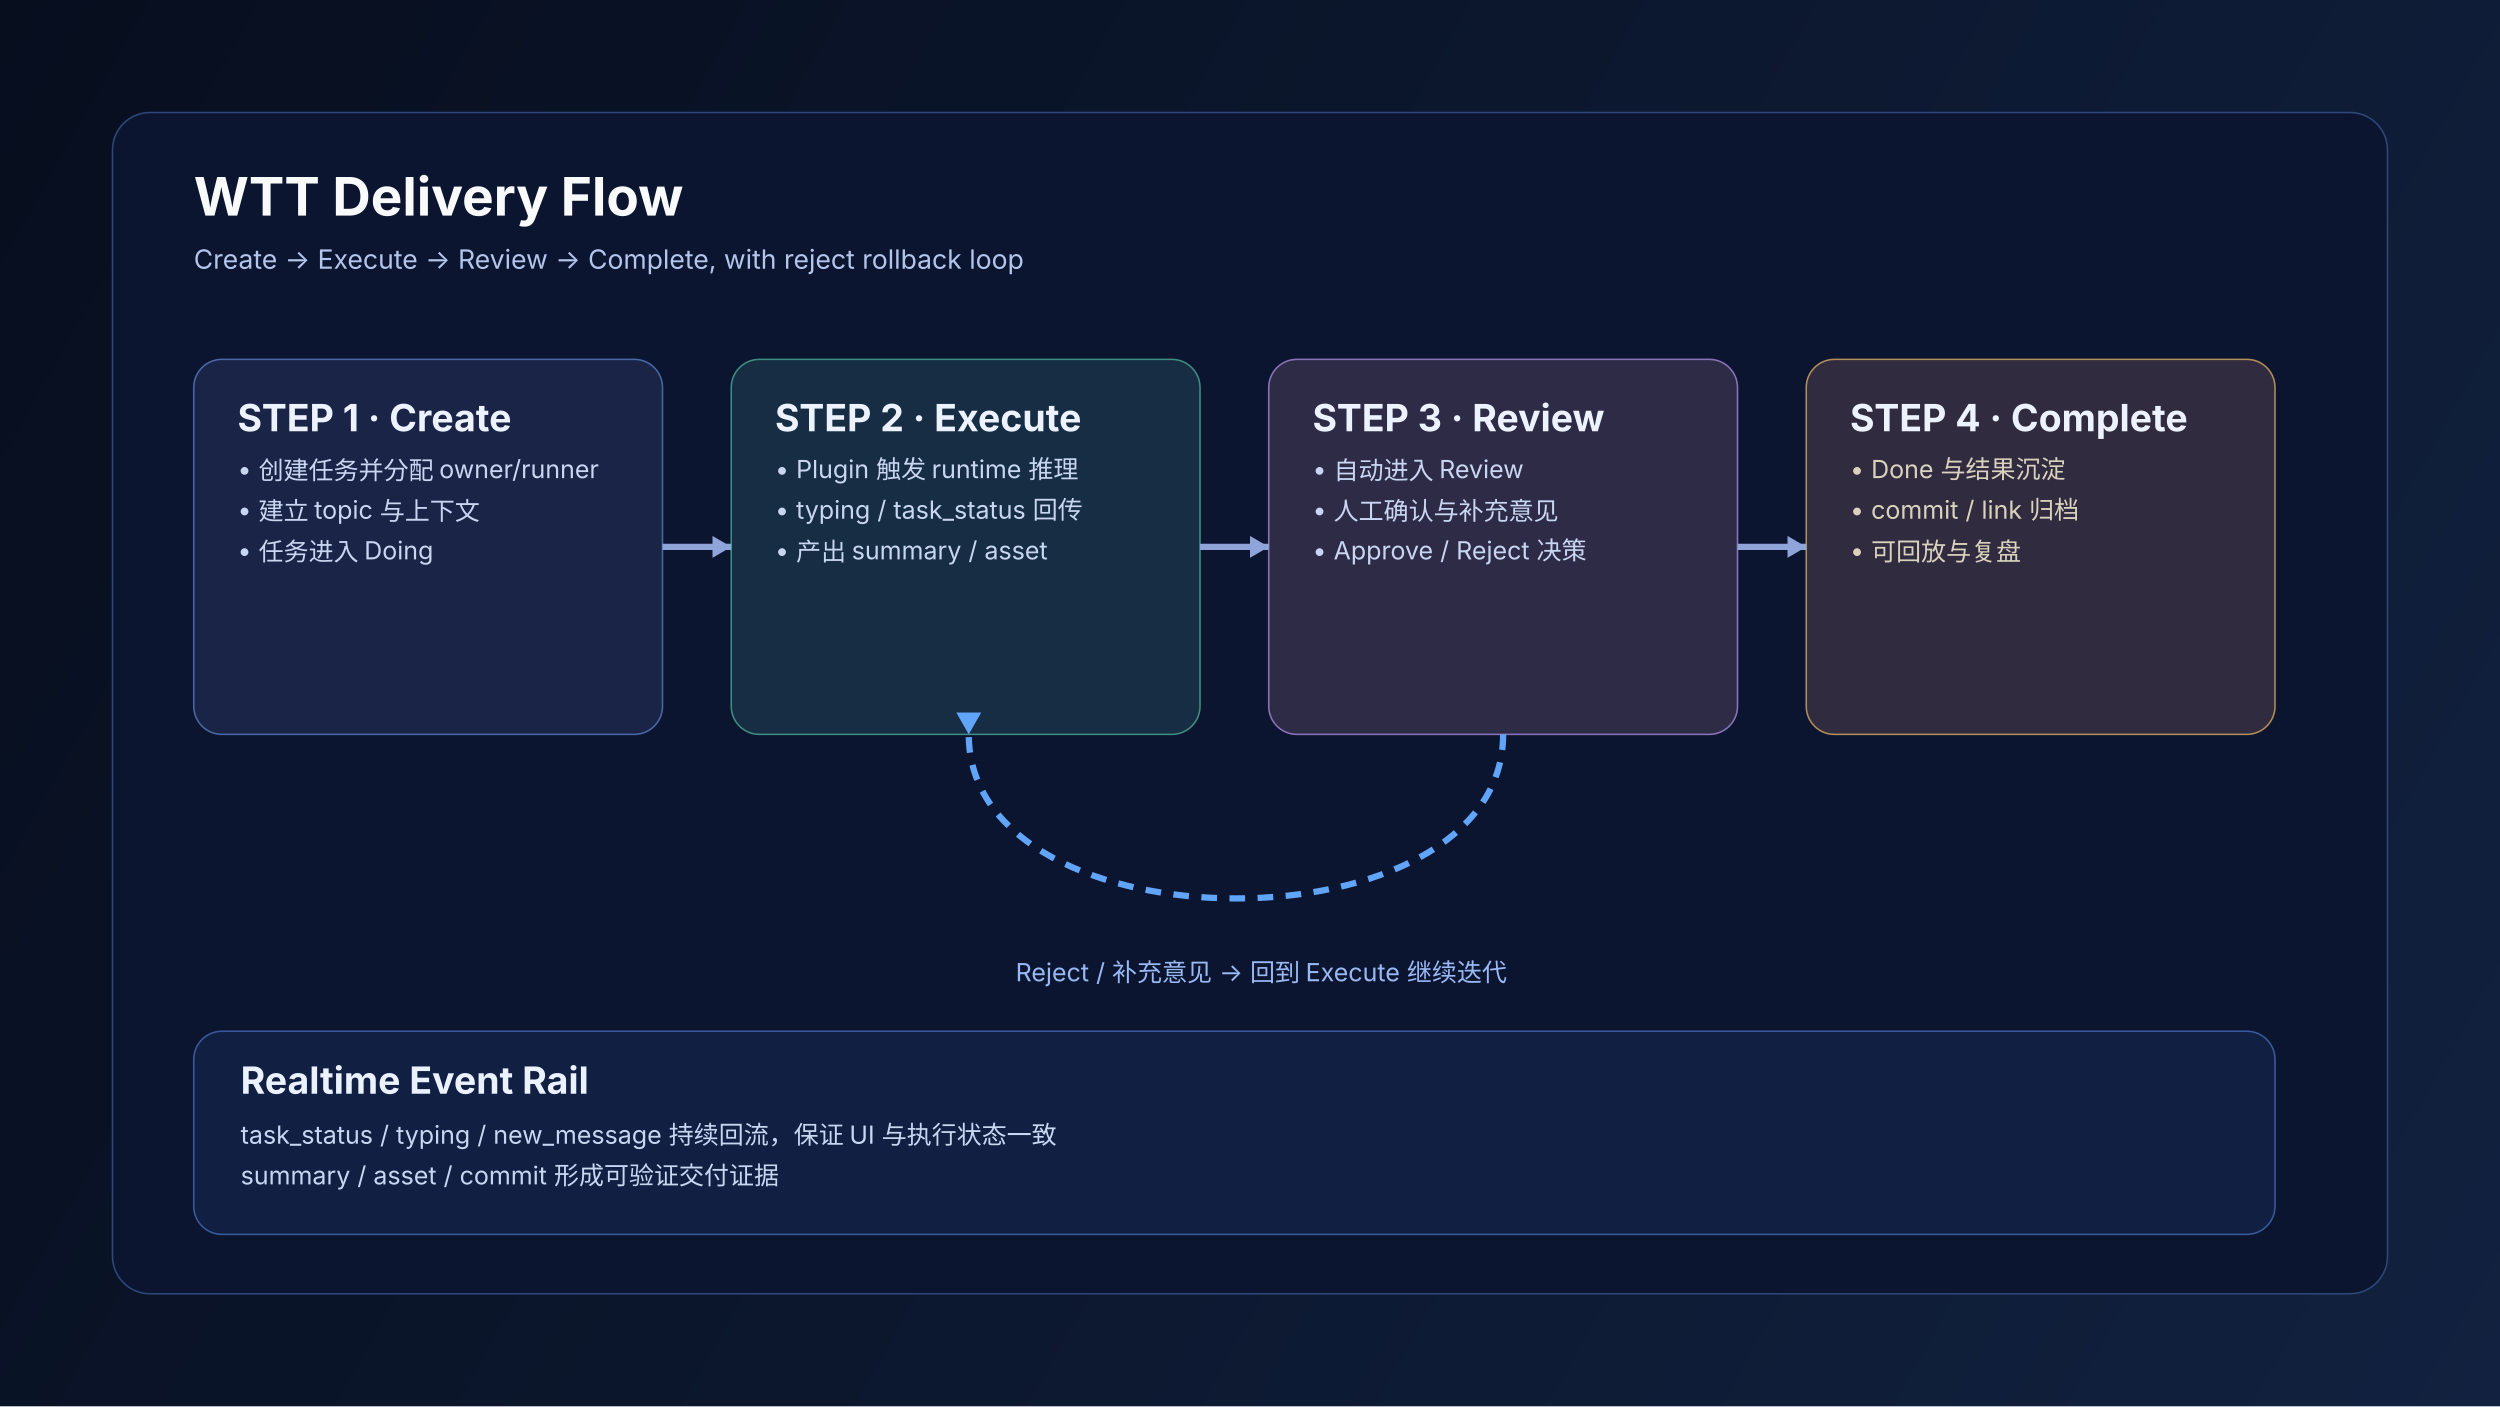
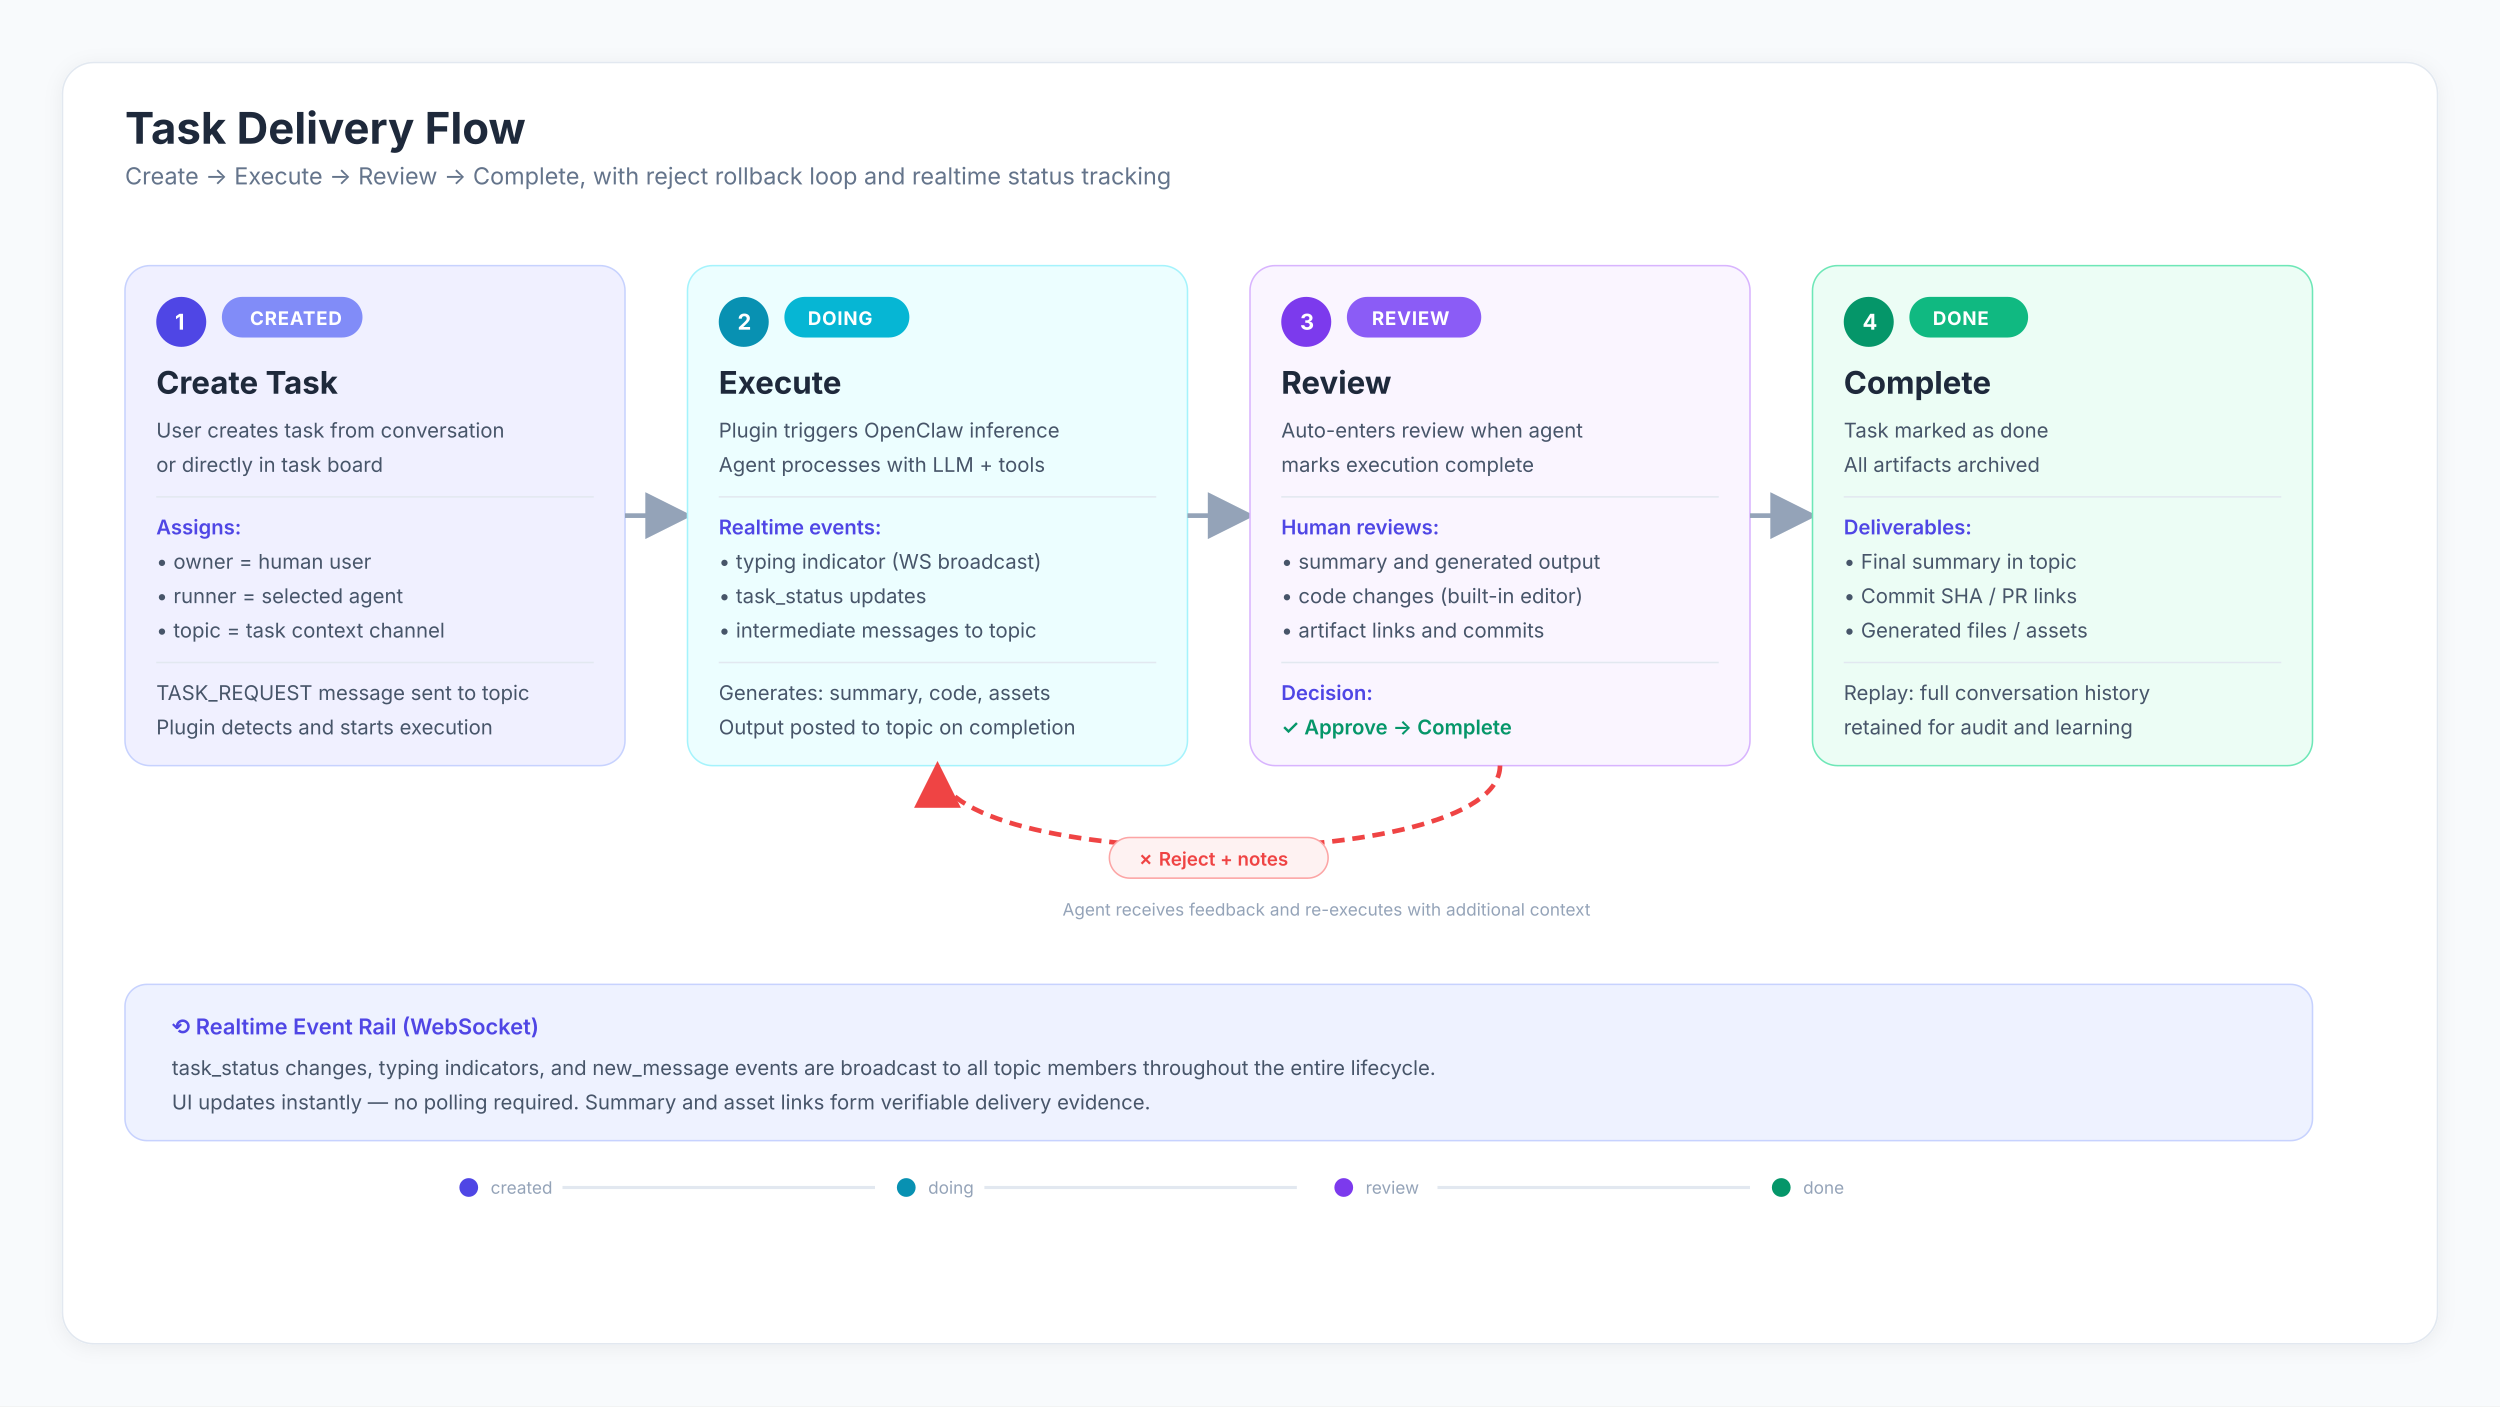
<svg xmlns="http://www.w3.org/2000/svg" width="1600" height="900" viewBox="0 0 1600 900" fill="none">
+   <style>
+     text { font-family: 'Inter', 'SF Pro Display', 'PingFang SC', system-ui, sans-serif; }
+     .title { font-size: 28px; fill: #1e293b; font-weight: 700; }
+     .subtitle { font-size: 15px; fill: #64748b; }
+     .step-num { font-size: 14px; fill: #fff; font-weight: 700; }
+     .step-title { font-size: 20px; fill: #1e293b; font-weight: 700; }
+     .step-item { font-size: 13px; fill: #475569; }
+     .step-em { font-size: 13px; fill: #4f46e5; font-weight: 600; }
+     .status { font-size: 12px; fill: #fff; font-weight: 700; letter-spacing: 0.04em; }
+     .note { font-size: 11px; fill: #94a3b8; }
+     .label { font-size: 14px; fill: #1e293b; font-weight: 600; }
+   </style>
  <defs>
-     <linearGradient id="bg" x1="0" y1="0" x2="1600" y2="900" gradientUnits="userSpaceOnUse">
-       <stop offset="0" stop-color="#070E1E" />
-       <stop offset="1" stop-color="#11213F" />
-     </linearGradient>
+     <marker id="a1" markerWidth="10" markerHeight="10" refX="9" refY="5" orient="auto">
+       <path d="M0 0L10 5L0 10Z" fill="#94a3b8" />
+     </marker>
+     <marker id="a2" markerWidth="10" markerHeight="10" refX="9" refY="5" orient="auto">
+       <path d="M0 0L10 5L0 10Z" fill="#ef4444" />
+     </marker>
+     <marker id="a3" markerWidth="10" markerHeight="10" refX="9" refY="5" orient="auto">
+       <path d="M0 0L10 5L0 10Z" fill="#4f46e5" />
+     </marker>
+     <filter id="shadow" x="-4%" y="-4%" width="108%" height="116%">
+       <feDropShadow dx="0" dy="2" stdDeviation="6" flood-color="#000" flood-opacity="0.06" />
+     </filter>
  </defs>
-   <rect width="1600" height="900" fill="url(#bg)" />
-   <rect x="72" y="72" width="1456" height="756" rx="24" fill="#0C1530" stroke="#2E4778" />
-   <text x="124" y="138" font-family="Inter, sans-serif" font-size="34" fill="#F8FAFC" font-weight="700">WTT Delivery Flow</text>
-   <text x="124" y="172" font-family="Inter, sans-serif" font-size="17" fill="#B4C5EB">Create → Execute → Review → Complete, with reject rollback loop</text>
-   <rect x="124" y="230" width="300" height="240" rx="18" fill="#1A2446" stroke="#4A67A5" />
-   <rect x="468" y="230" width="300" height="240" rx="18" fill="#172D44" stroke="#3E8D82" />
-   <rect x="812" y="230" width="300" height="240" rx="18" fill="#2E2B46" stroke="#8974B7" />
-   <rect x="1156" y="230" width="300" height="240" rx="18" fill="#312B40" stroke="#B08E58" />
-   <text x="152" y="276" font-family="Inter, sans-serif" font-size="24" fill="#ECF2FF" font-weight="700">STEP 1 · Create</text>
-   <text x="152" y="306" font-family="Inter, sans-serif" font-size="16" fill="#C8D6F2">• 创建任务并分配 owner/runner</text>
-   <text x="152" y="332" font-family="Inter, sans-serif" font-size="16" fill="#C8D6F2">• 建立 topic 与上下文</text>
-   <text x="152" y="358" font-family="Inter, sans-serif" font-size="16" fill="#C8D6F2">• 任务进入 Doing</text>
-   <text x="496" y="276" font-family="Inter, sans-serif" font-size="24" fill="#ECF2FF" font-weight="700">STEP 2 · Execute</text>
-   <text x="496" y="306" font-family="Inter, sans-serif" font-size="16" fill="#C8D6F2">• Plugin 触发 runtime 推理</text>
-   <text x="496" y="332" font-family="Inter, sans-serif" font-size="16" fill="#C8D6F2">• typing / task_status 回传</text>
-   <text x="496" y="358" font-family="Inter, sans-serif" font-size="16" fill="#C8D6F2">• 产出 summary / asset</text>
-   <text x="840" y="276" font-family="Inter, sans-serif" font-size="24" fill="#ECF2FF" font-weight="700">STEP 3 · Review</text>
-   <text x="840" y="306" font-family="Inter, sans-serif" font-size="16" fill="#C8D6F2">• 自动进入 Review</text>
-   <text x="840" y="332" font-family="Inter, sans-serif" font-size="16" fill="#C8D6F2">• 人工确认与补充意见</text>
-   <text x="840" y="358" font-family="Inter, sans-serif" font-size="16" fill="#C8D6F2">• Approve / Reject 决策</text>
-   <text x="1184" y="276" font-family="Inter, sans-serif" font-size="24" fill="#ECF2FF" font-weight="700">STEP 4 · Complete</text>
-   <text x="1184" y="306" font-family="Inter, sans-serif" font-size="16" fill="#D9D3BE">• Done 与结果沉淀</text>
-   <text x="1184" y="332" font-family="Inter, sans-serif" font-size="16" fill="#D9D3BE">• commit / link 归档</text>
-   <text x="1184" y="358" font-family="Inter, sans-serif" font-size="16" fill="#D9D3BE">• 可回放与复盘</text>
-   <line x1="424" y1="350" x2="468" y2="350" stroke="#8FA4D8" stroke-width="4" />
-   <polygon points="468,350 456,343 456,357" fill="#8FA4D8" />
-   <line x1="768" y1="350" x2="812" y2="350" stroke="#8FA4D8" stroke-width="4" />
-   <polygon points="812,350 800,343 800,357" fill="#8FA4D8" />
-   <line x1="1112" y1="350" x2="1156" y2="350" stroke="#8FA4D8" stroke-width="4" />
-   <polygon points="1156,350 1144,343 1144,357" fill="#8FA4D8" />
-   <path d="M962 470C962 610 620 610 620 470" stroke="#60A5FA" stroke-width="4" stroke-dasharray="10 8" />
-   <polygon points="620,470 628,456 612,456" fill="#60A5FA" />
-   <text x="650" y="628" font-family="Inter, sans-serif" font-size="16" fill="#98B9F4">Reject / 补充意见 → 回到 Execute 继续迭代</text>
-   <rect x="124" y="660" width="1332" height="130" rx="18" fill="#111F42" stroke="#395A9A" />
-   <text x="154" y="700" font-family="Inter, sans-serif" font-size="24" fill="#EAF1FF" font-weight="700">Realtime Event Rail</text>
-   <text x="154" y="732" font-family="Inter, sans-serif" font-size="16" fill="#C8D6F2">task_status / typing / new_message 持续回流，保证 UI 与执行状态一致</text>
-   <text x="154" y="758" font-family="Inter, sans-serif" font-size="16" fill="#C8D6F2">summary / asset / commit 形成可验证交付证据</text>
+   <rect width="1600" height="900" fill="#f8fafc" />
+   <rect x="40" y="40" width="1520" height="820" rx="20" fill="#fff" stroke="#e2e8f0" filter="url(#shadow)" />
+   <text x="80" y="92" class="title">Task Delivery Flow</text>
+   <text x="80" y="118" class="subtitle">Create → Execute → Review → Complete, with reject rollback loop and realtime status tracking</text>
+   <rect x="80" y="170" width="320" height="320" rx="16" fill="#f0f0ff" stroke="#c7d2fe" />
+   <rect x="100" y="190" width="32" height="32" rx="16" fill="#4f46e5" />
+   <text x="112" y="211" class="step-num">1</text>
+   <rect x="142" y="190" width="90" height="26" rx="13" fill="#818cf8" />
+   <text x="160" y="208" class="status">CREATED</text>
+   <text x="100" y="252" class="step-title">Create Task</text>
+   <text x="100" y="280" class="step-item">User creates task from conversation</text>
+   <text x="100" y="302" class="step-item">or directly in task board</text>
+   <line x1="100" y1="318" x2="380" y2="318" stroke="#e2e8f0" stroke-width="1" />
+   <text x="100" y="342" class="step-em">Assigns:</text>
+   <text x="100" y="364" class="step-item">• owner = human user</text>
+   <text x="100" y="386" class="step-item">• runner = selected agent</text>
+   <text x="100" y="408" class="step-item">• topic = task context channel</text>
+   <line x1="100" y1="424" x2="380" y2="424" stroke="#e2e8f0" stroke-width="1" />
+   <text x="100" y="448" class="step-item">TASK_REQUEST message sent to topic</text>
+   <text x="100" y="470" class="step-item">Plugin detects and starts execution</text>
+   <line x1="400" y1="330" x2="440" y2="330" stroke="#94a3b8" stroke-width="3" marker-end="url(#a1)" />
+   <rect x="440" y="170" width="320" height="320" rx="16" fill="#ecfeff" stroke="#a5f3fc" />
+   <rect x="460" y="190" width="32" height="32" rx="16" fill="#0891b2" />
+   <text x="472" y="211" class="step-num">2</text>
+   <rect x="502" y="190" width="80" height="26" rx="13" fill="#06b6d4" />
+   <text x="517" y="208" class="status">DOING</text>
+   <text x="460" y="252" class="step-title">Execute</text>
+   <text x="460" y="280" class="step-item">Plugin triggers OpenClaw inference</text>
+   <text x="460" y="302" class="step-item">Agent processes with LLM + tools</text>
+   <line x1="460" y1="318" x2="740" y2="318" stroke="#e2e8f0" stroke-width="1" />
+   <text x="460" y="342" class="step-em">Realtime events:</text>
+   <text x="460" y="364" class="step-item">• typing indicator (WS broadcast)</text>
+   <text x="460" y="386" class="step-item">• task_status updates</text>
+   <text x="460" y="408" class="step-item">• intermediate messages to topic</text>
+   <line x1="460" y1="424" x2="740" y2="424" stroke="#e2e8f0" stroke-width="1" />
+   <text x="460" y="448" class="step-item">Generates: summary, code, assets</text>
+   <text x="460" y="470" class="step-item">Output posted to topic on completion</text>
+   <line x1="760" y1="330" x2="800" y2="330" stroke="#94a3b8" stroke-width="3" marker-end="url(#a1)" />
+   <rect x="800" y="170" width="320" height="320" rx="16" fill="#faf5ff" stroke="#d8b4fe" />
+   <rect x="820" y="190" width="32" height="32" rx="16" fill="#7c3aed" />
+   <text x="832" y="211" class="step-num">3</text>
+   <rect x="862" y="190" width="86" height="26" rx="13" fill="#8b5cf6" />
+   <text x="878" y="208" class="status">REVIEW</text>
+   <text x="820" y="252" class="step-title">Review</text>
+   <text x="820" y="280" class="step-item">Auto-enters review when agent</text>
+   <text x="820" y="302" class="step-item">marks execution complete</text>
+   <line x1="820" y1="318" x2="1100" y2="318" stroke="#e2e8f0" stroke-width="1" />
+   <text x="820" y="342" class="step-em">Human reviews:</text>
+   <text x="820" y="364" class="step-item">• summary and generated output</text>
+   <text x="820" y="386" class="step-item">• code changes (built-in editor)</text>
+   <text x="820" y="408" class="step-item">• artifact links and commits</text>
+   <line x1="820" y1="424" x2="1100" y2="424" stroke="#e2e8f0" stroke-width="1" />
+   <text x="820" y="448" class="step-em">Decision:</text>
+   <text x="820" y="470" style="font-size:13px;fill:#059669;font-weight:600">✓ Approve → Complete</text>
+   <line x1="1120" y1="330" x2="1160" y2="330" stroke="#94a3b8" stroke-width="3" marker-end="url(#a1)" />
+   <rect x="1160" y="170" width="320" height="320" rx="16" fill="#ecfdf5" stroke="#6ee7b7" />
+   <rect x="1180" y="190" width="32" height="32" rx="16" fill="#059669" />
+   <text x="1192" y="211" class="step-num">4</text>
+   <rect x="1222" y="190" width="76" height="26" rx="13" fill="#10b981" />
+   <text x="1237" y="208" class="status">DONE</text>
+   <text x="1180" y="252" class="step-title">Complete</text>
+   <text x="1180" y="280" class="step-item">Task marked as done</text>
+   <text x="1180" y="302" class="step-item">All artifacts archived</text>
+   <line x1="1180" y1="318" x2="1460" y2="318" stroke="#e2e8f0" stroke-width="1" />
+   <text x="1180" y="342" class="step-em">Deliverables:</text>
+   <text x="1180" y="364" class="step-item">• Final summary in topic</text>
+   <text x="1180" y="386" class="step-item">• Commit SHA / PR links</text>
+   <text x="1180" y="408" class="step-item">• Generated files / assets</text>
+   <line x1="1180" y1="424" x2="1460" y2="424" stroke="#e2e8f0" stroke-width="1" />
+   <text x="1180" y="448" class="step-item">Replay: full conversation history</text>
+   <text x="1180" y="470" class="step-item">retained for audit and learning</text>
+   <path d="M960 490C960 560 600 560 600 490" stroke="#ef4444" stroke-width="3" stroke-dasharray="8 5" fill="none" marker-end="url(#a2)" />
+   <rect x="710" y="536" width="140" height="26" rx="13" fill="#fef2f2" stroke="#fca5a5" />
+   <text x="728" y="554" style="font-size:12px;fill:#ef4444;font-weight:600">✗ Reject + notes</text>
+   <text x="680" y="586" class="note">Agent receives feedback and re-executes with additional context</text>
+   <rect x="80" y="630" width="1400" height="100" rx="14" fill="#eef2ff" stroke="#c7d2fe" />
+   <text x="110" y="662" class="label" style="fill:#4f46e5">⟲ Realtime Event Rail (WebSocket)</text>
+   <text x="110" y="688" class="step-item">task_status changes, typing indicators, and new_message events are broadcast to all topic members throughout the entire lifecycle.</text>
+   <text x="110" y="710" class="step-item">UI updates instantly — no polling required. Summary and asset links form verifiable delivery evidence.</text>
+   <circle cx="300" cy="760" r="6" fill="#4f46e5" />
+   <text x="314" y="764" class="note">created</text>
+   <line x1="360" y1="760" x2="560" y2="760" stroke="#e2e8f0" stroke-width="2" />
+   <circle cx="580" cy="760" r="6" fill="#0891b2" />
+   <text x="594" y="764" class="note">doing</text>
+   <line x1="630" y1="760" x2="830" y2="760" stroke="#e2e8f0" stroke-width="2" />
+   <circle cx="860" cy="760" r="6" fill="#7c3aed" />
+   <text x="874" y="764" class="note">review</text>
+   <line x1="920" y1="760" x2="1120" y2="760" stroke="#e2e8f0" stroke-width="2" />
+   <circle cx="1140" cy="760" r="6" fill="#059669" />
+   <text x="1154" y="764" class="note">done</text>
</svg>
